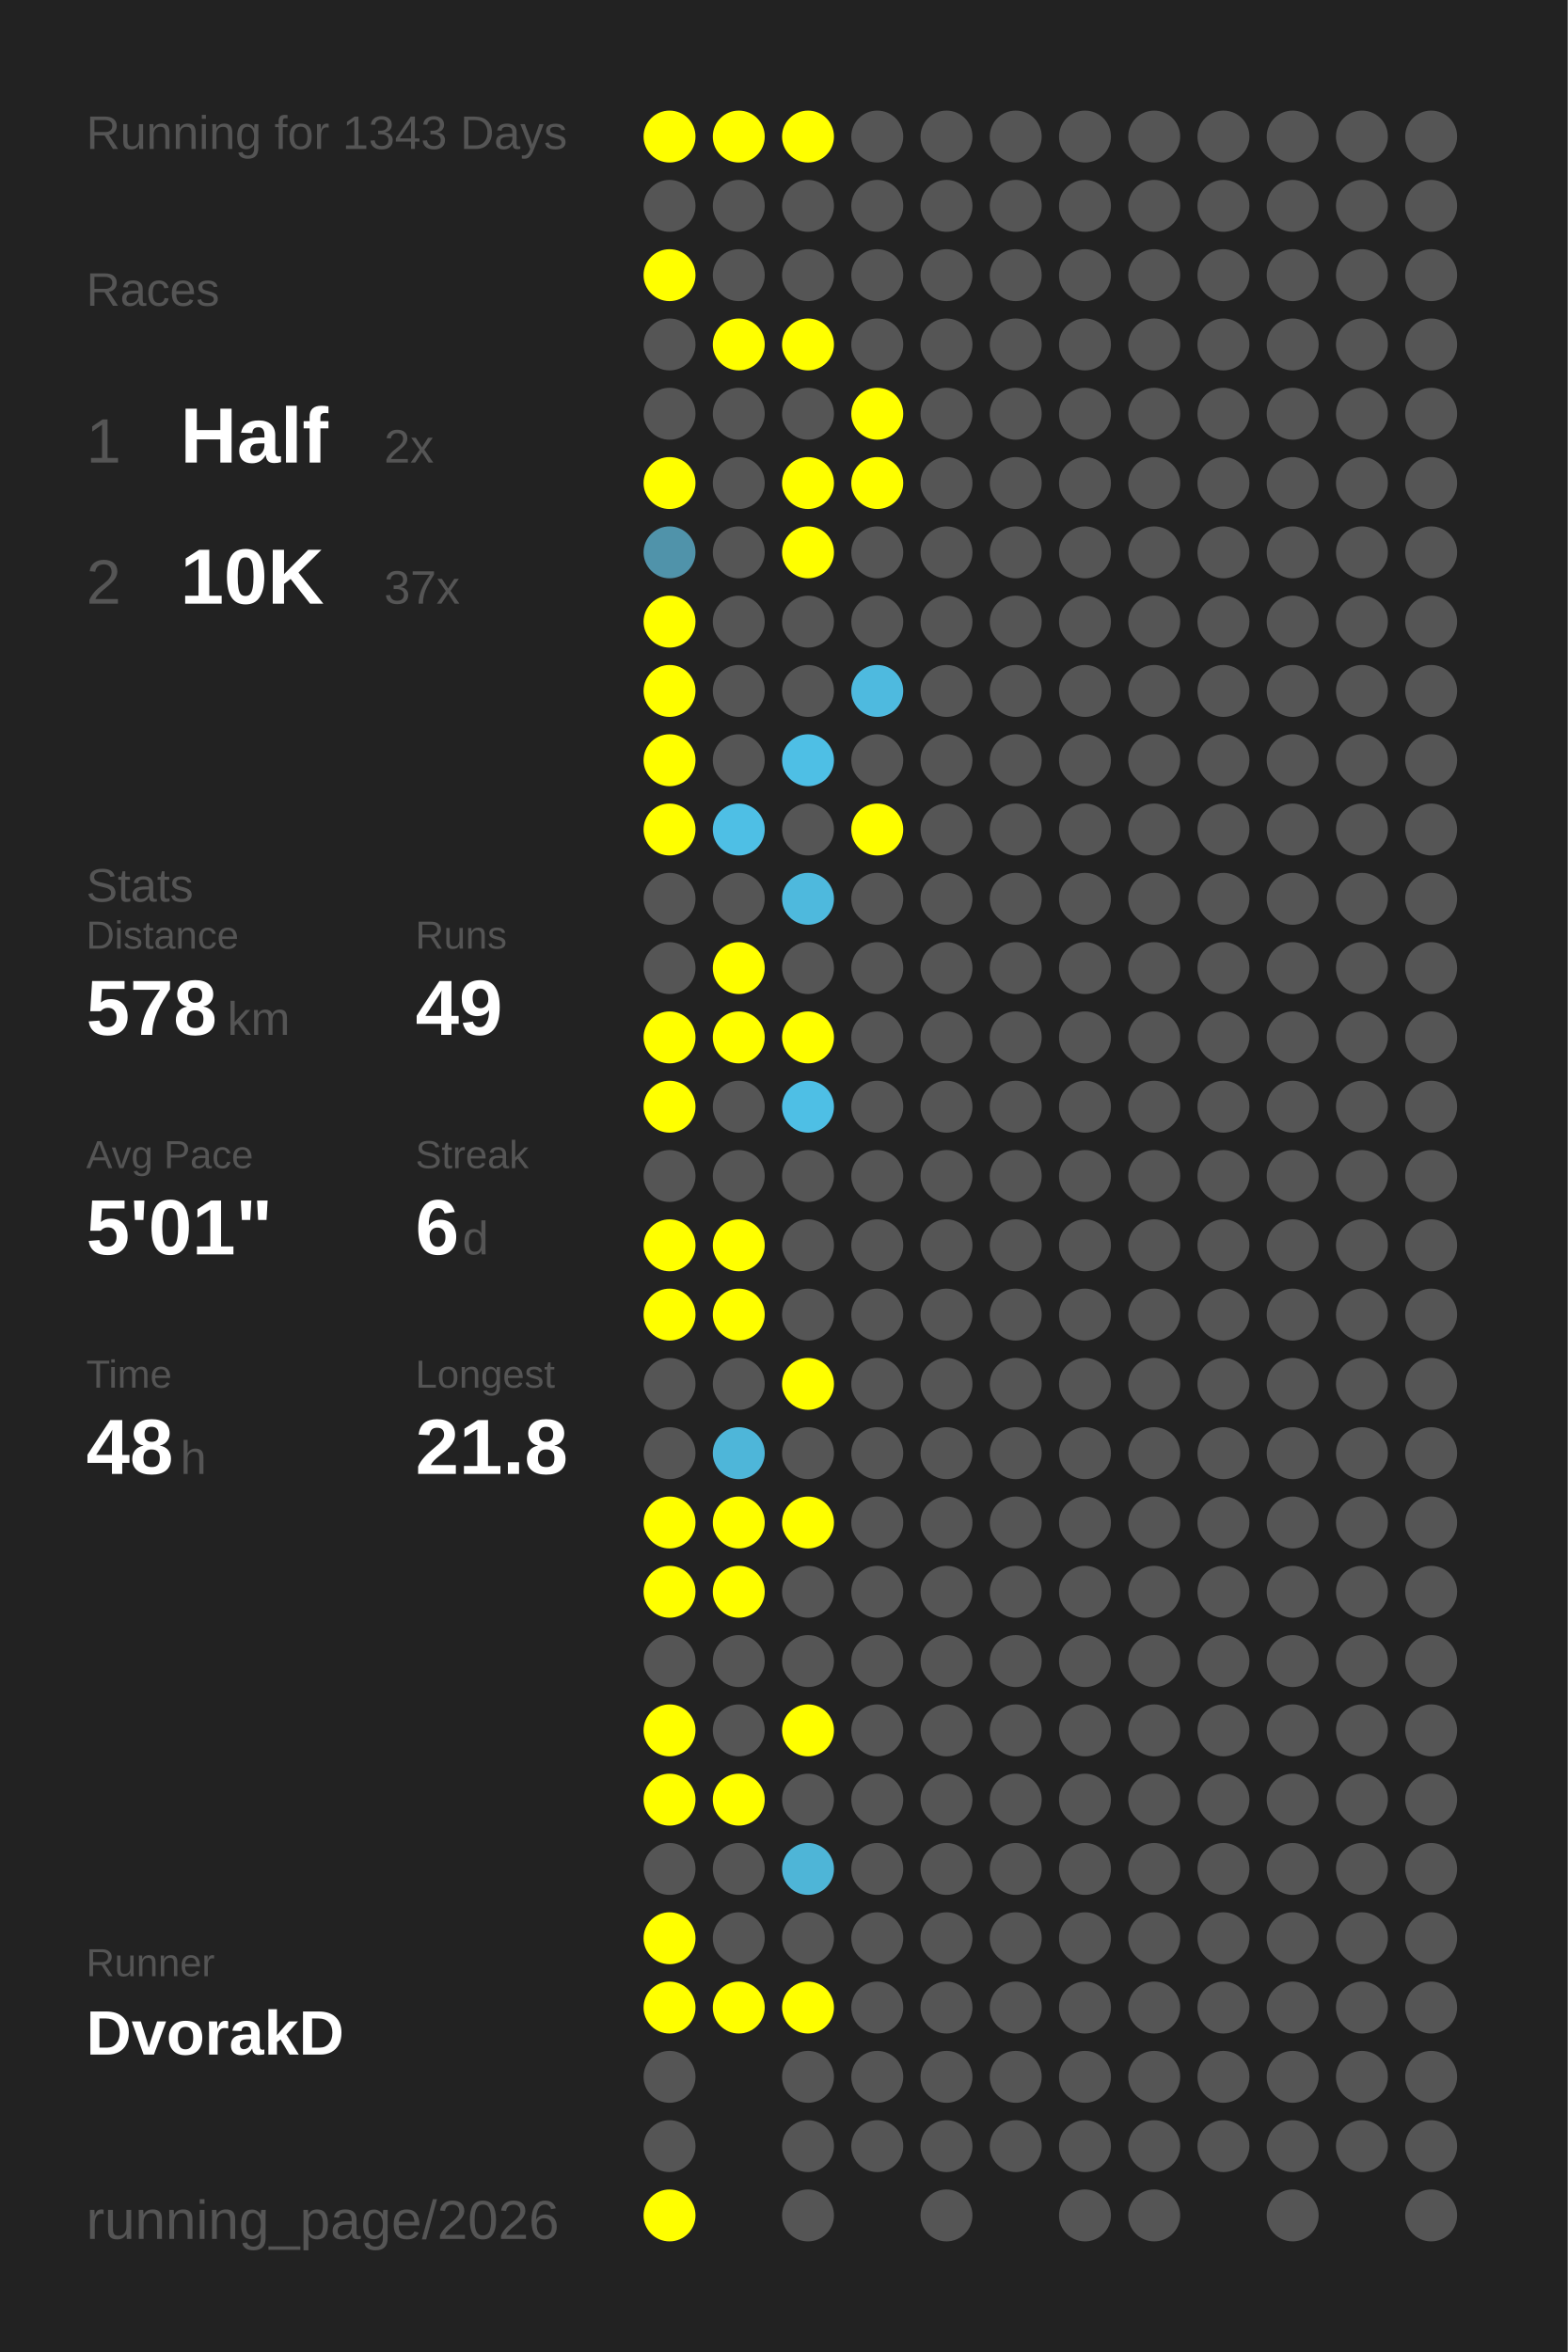
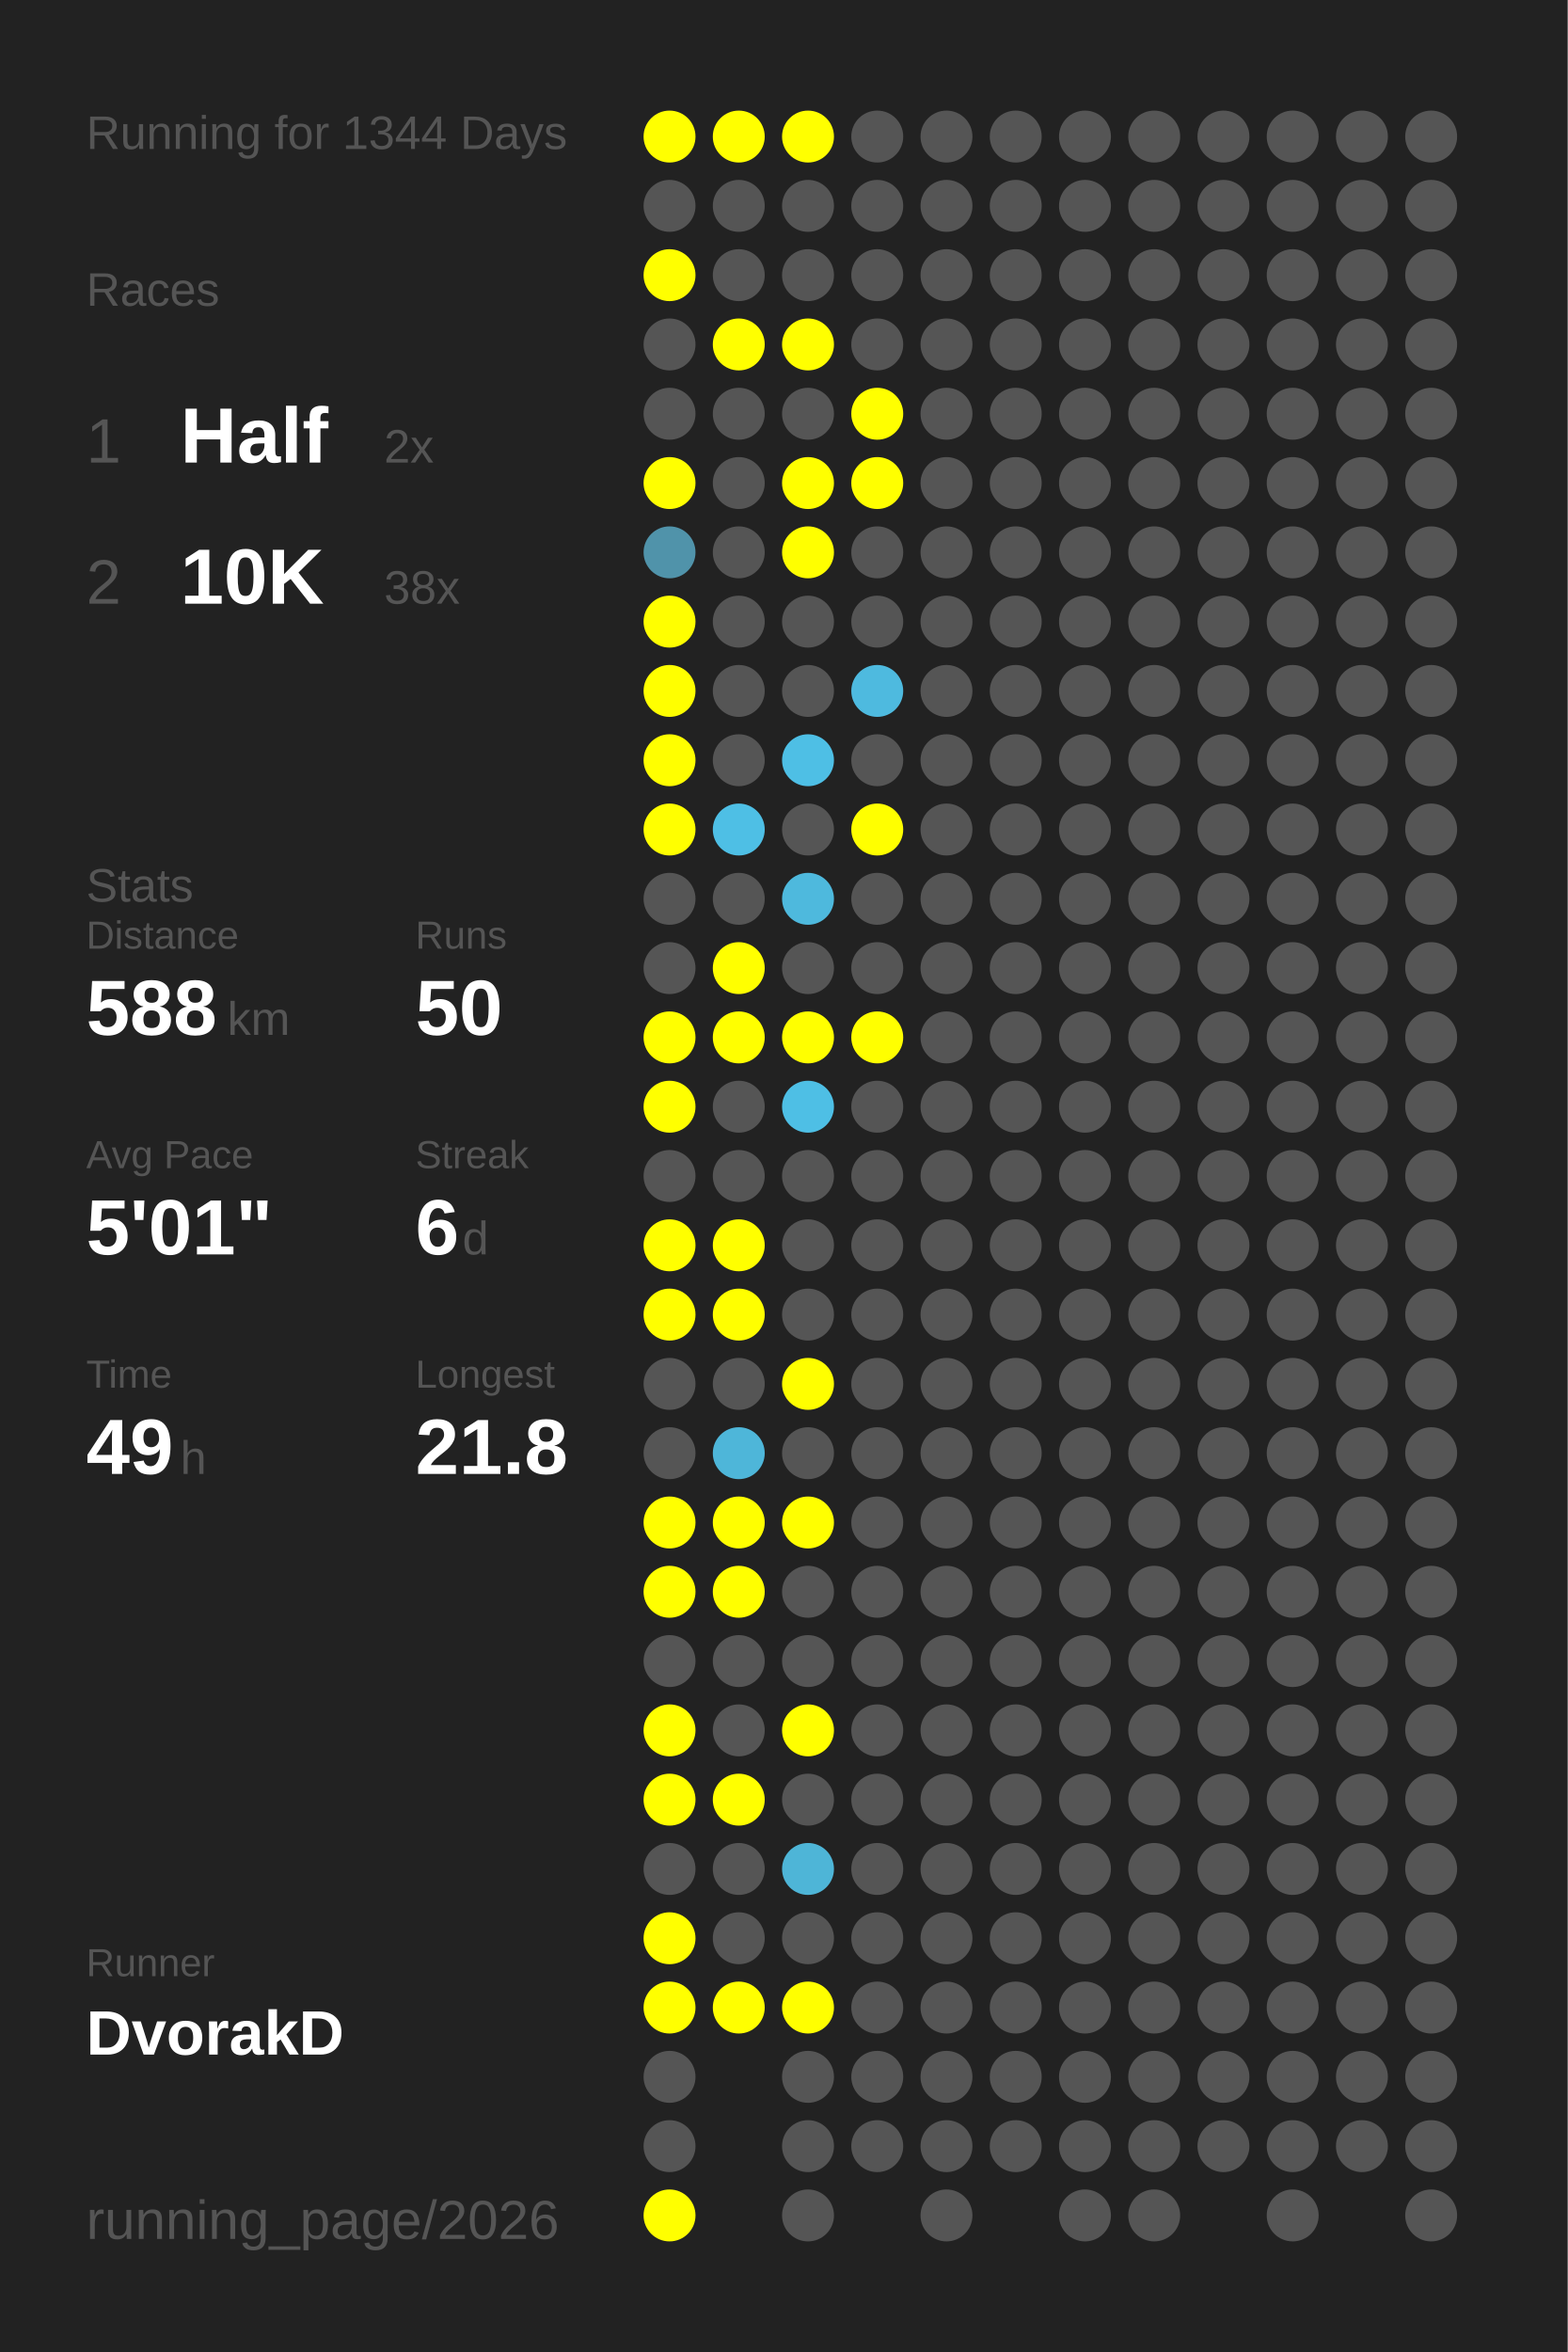
<svg xmlns="http://www.w3.org/2000/svg" baseProfile="full" height="300mm" version="1.1" viewBox="0,0,200,300" width="200mm">
  <defs />
  <rect fill="#222222" height="300" width="200" x="0" y="0" />
-   <text fill="#555555" style="font-size:6px; font-family:Arial;" x="11" y="19">Running for 1343 Days</text>
+   <text fill="#555555" style="font-size:6px; font-family:Arial;" x="11" y="19">Running for 1344 Days</text>
  <text fill="#555555" style="font-size:6px; font-family:Arial;" x="11" y="39">Races</text>
  <text fill="#555555" style="font-size:8px; font-family:Arial;" x="11" y="59">1</text>
  <text fill="#FFFFFF" style="font-size:10px; font-family:Arial; font-weight:bold;" x="23" y="59">Half</text>
  <text fill="#555555" style="font-size:6px; font-family:Arial;" x="49" y="59">2x</text>
  <text fill="#555555" style="font-size:8px; font-family:Arial;" x="11" y="77">2</text>
  <text fill="#FFFFFF" style="font-size:10px; font-family:Arial; font-weight:bold;" x="23" y="77">10K</text>
-   <text fill="#555555" style="font-size:6px; font-family:Arial;" x="49" y="77">37x</text>
+   <text fill="#555555" style="font-size:6px; font-family:Arial;" x="49" y="77">38x</text>
  <text fill="#555555" style="font-size:6px; font-family:Arial;" x="11" y="115">Stats</text>
  <text fill="#555555" style="font-size:5px; font-family:Arial;" x="11" y="121">Distance</text>
-   <text fill="#FFFFFF" style="font-size:10px; font-family:Arial; font-weight:bold;" x="11" y="132">578</text>
+   <text fill="#FFFFFF" style="font-size:10px; font-family:Arial; font-weight:bold;" x="11" y="132">588</text>
  <text fill="#555555" style="font-size:6px; font-family:Arial;" x="29" y="132">km</text>
  <text fill="#555555" style="font-size:5px; font-family:Arial;" x="53" y="121">Runs</text>
-   <text fill="#FFFFFF" style="font-size:10px; font-family:Arial; font-weight:bold;" x="53" y="132">49</text>
+   <text fill="#FFFFFF" style="font-size:10px; font-family:Arial; font-weight:bold;" x="53" y="132">50</text>
  <text fill="#555555" style="font-size:5px; font-family:Arial;" x="11" y="149">Avg Pace</text>
  <text fill="#FFFFFF" style="font-size:10px; font-family:Arial; font-weight:bold;" x="11" y="160">5'01"</text>
  <text fill="#555555" style="font-size:5px; font-family:Arial;" x="53" y="149">Streak</text>
  <text fill="#FFFFFF" style="font-size:10px; font-family:Arial; font-weight:bold;" x="53" y="160">6</text>
  <text fill="#555555" style="font-size:6px; font-family:Arial;" x="59" y="160">d</text>
  <text fill="#555555" style="font-size:5px; font-family:Arial;" x="11" y="177">Time</text>
-   <text fill="#FFFFFF" style="font-size:10px; font-family:Arial; font-weight:bold;" x="11" y="188">48</text>
+   <text fill="#FFFFFF" style="font-size:10px; font-family:Arial; font-weight:bold;" x="11" y="188">49</text>
  <text fill="#555555" style="font-size:6px; font-family:Arial;" x="23" y="188">h</text>
  <text fill="#555555" style="font-size:5px; font-family:Arial;" x="53" y="177">Longest</text>
  <text fill="#FFFFFF" style="font-size:10px; font-family:Arial; font-weight:bold;" x="53" y="188">21.8</text>
  <text fill="#555555" style="font-size:5px; font-family:Arial;" x="11" y="252.065">Runner</text>
  <text fill="#FFFFFF" style="font-size:8px; font-family:Arial; font-weight:bold;" x="11" y="262.065">DvorakD</text>
  <text fill="#555555" style="font-size:7px; font-family:Arial;" x="11" y="285.581">running_page/2026</text>
  <circle cx="85.417" cy="17.419" fill="#FFFF00" r="3.312" />
  <circle cx="85.417" cy="26.258" fill="#555555" r="3.312" />
  <circle cx="85.417" cy="35.097" fill="#FFFF00" r="3.312" />
  <circle cx="85.417" cy="43.935" fill="#555555" r="3.312" />
  <circle cx="85.417" cy="52.774" fill="#555555" r="3.312" />
  <circle cx="85.417" cy="61.613" fill="#FFFF00" r="3.312" />
  <circle cx="85.417" cy="70.452" fill="#5093aa" r="3.312" />
  <circle cx="85.417" cy="79.29" fill="#FFFF00" r="3.312" />
  <circle cx="85.417" cy="88.129" fill="#FFFF00" r="3.312" />
  <circle cx="85.417" cy="96.968" fill="#FFFF00" r="3.312" />
  <circle cx="85.417" cy="105.806" fill="#FFFF00" r="3.312" />
  <circle cx="85.417" cy="114.645" fill="#555555" r="3.312" />
  <circle cx="85.417" cy="123.484" fill="#555555" r="3.312" />
  <circle cx="85.417" cy="132.323" fill="#FFFF00" r="3.312" />
  <circle cx="85.417" cy="141.161" fill="#FFFF00" r="3.312" />
  <circle cx="85.417" cy="150" fill="#555555" r="3.312" />
  <circle cx="85.417" cy="158.839" fill="#FFFF00" r="3.312" />
  <circle cx="85.417" cy="167.677" fill="#FFFF00" r="3.312" />
  <circle cx="85.417" cy="176.516" fill="#555555" r="3.312" />
  <circle cx="85.417" cy="185.355" fill="#555555" r="3.312" />
  <circle cx="85.417" cy="194.194" fill="#FFFF00" r="3.312" />
  <circle cx="85.417" cy="203.032" fill="#FFFF00" r="3.312" />
  <circle cx="85.417" cy="211.871" fill="#555555" r="3.312" />
  <circle cx="85.417" cy="220.71" fill="#FFFF00" r="3.312" />
  <circle cx="85.417" cy="229.548" fill="#FFFF00" r="3.312" />
  <circle cx="85.417" cy="238.387" fill="#555555" r="3.312" />
  <circle cx="85.417" cy="247.226" fill="#FFFF00" r="3.312" />
  <circle cx="85.417" cy="256.065" fill="#FFFF00" r="3.312" />
  <circle cx="85.417" cy="264.903" fill="#555555" r="3.312" />
  <circle cx="85.417" cy="273.742" fill="#555555" r="3.312" />
  <circle cx="85.417" cy="282.581" fill="#FFFF00" r="3.312" />
  <circle cx="94.25" cy="17.419" fill="#FFFF00" r="3.312" />
  <circle cx="94.25" cy="26.258" fill="#555555" r="3.312" />
  <circle cx="94.25" cy="35.097" fill="#555555" r="3.312" />
  <circle cx="94.25" cy="43.935" fill="#FFFF00" r="3.312" />
  <circle cx="94.25" cy="52.774" fill="#555555" r="3.312" />
  <circle cx="94.25" cy="61.613" fill="#555555" r="3.312" />
  <circle cx="94.25" cy="70.452" fill="#555555" r="3.312" />
  <circle cx="94.25" cy="79.29" fill="#555555" r="3.312" />
  <circle cx="94.25" cy="88.129" fill="#555555" r="3.312" />
  <circle cx="94.25" cy="96.968" fill="#555555" r="3.312" />
  <circle cx="94.25" cy="105.806" fill="#4ebfe5" r="3.312" />
  <circle cx="94.25" cy="114.645" fill="#555555" r="3.312" />
  <circle cx="94.25" cy="123.484" fill="#FFFF00" r="3.312" />
  <circle cx="94.25" cy="132.323" fill="#FFFF00" r="3.312" />
  <circle cx="94.25" cy="141.161" fill="#555555" r="3.312" />
  <circle cx="94.25" cy="150" fill="#555555" r="3.312" />
  <circle cx="94.25" cy="158.839" fill="#FFFF00" r="3.312" />
  <circle cx="94.25" cy="167.677" fill="#FFFF00" r="3.312" />
  <circle cx="94.25" cy="176.516" fill="#555555" r="3.312" />
  <circle cx="94.25" cy="185.355" fill="#4eb6d9" r="3.312" />
  <circle cx="94.25" cy="194.194" fill="#FFFF00" r="3.312" />
  <circle cx="94.25" cy="203.032" fill="#FFFF00" r="3.312" />
  <circle cx="94.25" cy="211.871" fill="#555555" r="3.312" />
  <circle cx="94.25" cy="220.71" fill="#555555" r="3.312" />
  <circle cx="94.25" cy="229.548" fill="#FFFF00" r="3.312" />
  <circle cx="94.25" cy="238.387" fill="#555555" r="3.312" />
  <circle cx="94.25" cy="247.226" fill="#555555" r="3.312" />
  <circle cx="94.25" cy="256.065" fill="#FFFF00" r="3.312" />
  <circle cx="103.083" cy="17.419" fill="#FFFF00" r="3.312" />
  <circle cx="103.083" cy="26.258" fill="#555555" r="3.312" />
  <circle cx="103.083" cy="35.097" fill="#555555" r="3.312" />
  <circle cx="103.083" cy="43.935" fill="#FFFF00" r="3.312" />
  <circle cx="103.083" cy="52.774" fill="#555555" r="3.312" />
  <circle cx="103.083" cy="61.613" fill="#FFFF00" r="3.312" />
  <circle cx="103.083" cy="70.452" fill="#FFFF00" r="3.312" />
  <circle cx="103.083" cy="79.29" fill="#555555" r="3.312" />
  <circle cx="103.083" cy="88.129" fill="#555555" r="3.312" />
  <circle cx="103.083" cy="96.968" fill="#4ebfe5" r="3.312" />
  <circle cx="103.083" cy="105.806" fill="#555555" r="3.312" />
  <circle cx="103.083" cy="114.645" fill="#4eb9dd" r="3.312" />
  <circle cx="103.083" cy="123.484" fill="#555555" r="3.312" />
  <circle cx="103.083" cy="132.323" fill="#FFFF00" r="3.312" />
  <circle cx="103.083" cy="141.161" fill="#4ebfe5" r="3.312" />
  <circle cx="103.083" cy="150" fill="#555555" r="3.312" />
  <circle cx="103.083" cy="158.839" fill="#555555" r="3.312" />
  <circle cx="103.083" cy="167.677" fill="#555555" r="3.312" />
  <circle cx="103.083" cy="176.516" fill="#FFFF00" r="3.312" />
  <circle cx="103.083" cy="185.355" fill="#555555" r="3.312" />
  <circle cx="103.083" cy="194.194" fill="#FFFF00" r="3.312" />
  <circle cx="103.083" cy="203.032" fill="#555555" r="3.312" />
  <circle cx="103.083" cy="211.871" fill="#555555" r="3.312" />
  <circle cx="103.083" cy="220.71" fill="#FFFF00" r="3.312" />
  <circle cx="103.083" cy="229.548" fill="#555555" r="3.312" />
  <circle cx="103.083" cy="238.387" fill="#4eb5d7" r="3.312" />
  <circle cx="103.083" cy="247.226" fill="#555555" r="3.312" />
  <circle cx="103.083" cy="256.065" fill="#FFFF00" r="3.312" />
  <circle cx="103.083" cy="264.903" fill="#555555" r="3.312" />
  <circle cx="103.083" cy="273.742" fill="#555555" r="3.312" />
  <circle cx="103.083" cy="282.581" fill="#555555" r="3.312" />
  <circle cx="111.917" cy="17.419" fill="#555555" r="3.312" />
  <circle cx="111.917" cy="26.258" fill="#555555" r="3.312" />
  <circle cx="111.917" cy="35.097" fill="#555555" r="3.312" />
  <circle cx="111.917" cy="43.935" fill="#555555" r="3.312" />
  <circle cx="111.917" cy="52.774" fill="#FFFF00" r="3.312" />
  <circle cx="111.917" cy="61.613" fill="#FFFF00" r="3.312" />
  <circle cx="111.917" cy="70.452" fill="#555555" r="3.312" />
  <circle cx="111.917" cy="79.29" fill="#555555" r="3.312" />
  <circle cx="111.917" cy="88.129" fill="#4ebadf" r="3.312" />
  <circle cx="111.917" cy="96.968" fill="#555555" r="3.312" />
  <circle cx="111.917" cy="105.806" fill="#FFFF00" r="3.312" />
  <circle cx="111.917" cy="114.645" fill="#555555" r="3.312" />
  <circle cx="111.917" cy="123.484" fill="#555555" r="3.312" />
-   <circle cx="111.917" cy="132.323" fill="#555555" r="3.312" />
+   <circle cx="111.917" cy="132.323" fill="#FFFF00" r="3.312" />
  <circle cx="111.917" cy="141.161" fill="#555555" r="3.312" />
  <circle cx="111.917" cy="150" fill="#555555" r="3.312" />
  <circle cx="111.917" cy="158.839" fill="#555555" r="3.312" />
  <circle cx="111.917" cy="167.677" fill="#555555" r="3.312" />
  <circle cx="111.917" cy="176.516" fill="#555555" r="3.312" />
  <circle cx="111.917" cy="185.355" fill="#555555" r="3.312" />
  <circle cx="111.917" cy="194.194" fill="#555555" r="3.312" />
  <circle cx="111.917" cy="203.032" fill="#555555" r="3.312" />
  <circle cx="111.917" cy="211.871" fill="#555555" r="3.312" />
  <circle cx="111.917" cy="220.71" fill="#555555" r="3.312" />
  <circle cx="111.917" cy="229.548" fill="#555555" r="3.312" />
  <circle cx="111.917" cy="238.387" fill="#555555" r="3.312" />
  <circle cx="111.917" cy="247.226" fill="#555555" r="3.312" />
  <circle cx="111.917" cy="256.065" fill="#555555" r="3.312" />
  <circle cx="111.917" cy="264.903" fill="#555555" r="3.312" />
  <circle cx="111.917" cy="273.742" fill="#555555" r="3.312" />
  <circle cx="120.75" cy="17.419" fill="#555555" r="3.312" />
  <circle cx="120.75" cy="26.258" fill="#555555" r="3.312" />
  <circle cx="120.75" cy="35.097" fill="#555555" r="3.312" />
  <circle cx="120.75" cy="43.935" fill="#555555" r="3.312" />
  <circle cx="120.75" cy="52.774" fill="#555555" r="3.312" />
  <circle cx="120.75" cy="61.613" fill="#555555" r="3.312" />
  <circle cx="120.75" cy="70.452" fill="#555555" r="3.312" />
  <circle cx="120.75" cy="79.29" fill="#555555" r="3.312" />
  <circle cx="120.75" cy="88.129" fill="#555555" r="3.312" />
  <circle cx="120.75" cy="96.968" fill="#555555" r="3.312" />
  <circle cx="120.75" cy="105.806" fill="#555555" r="3.312" />
  <circle cx="120.75" cy="114.645" fill="#555555" r="3.312" />
  <circle cx="120.75" cy="123.484" fill="#555555" r="3.312" />
  <circle cx="120.75" cy="132.323" fill="#555555" r="3.312" />
  <circle cx="120.75" cy="141.161" fill="#555555" r="3.312" />
  <circle cx="120.75" cy="150" fill="#555555" r="3.312" />
  <circle cx="120.75" cy="158.839" fill="#555555" r="3.312" />
  <circle cx="120.75" cy="167.677" fill="#555555" r="3.312" />
  <circle cx="120.75" cy="176.516" fill="#555555" r="3.312" />
  <circle cx="120.75" cy="185.355" fill="#555555" r="3.312" />
  <circle cx="120.75" cy="194.194" fill="#555555" r="3.312" />
  <circle cx="120.75" cy="203.032" fill="#555555" r="3.312" />
  <circle cx="120.75" cy="211.871" fill="#555555" r="3.312" />
  <circle cx="120.75" cy="220.71" fill="#555555" r="3.312" />
  <circle cx="120.75" cy="229.548" fill="#555555" r="3.312" />
  <circle cx="120.75" cy="238.387" fill="#555555" r="3.312" />
  <circle cx="120.75" cy="247.226" fill="#555555" r="3.312" />
  <circle cx="120.75" cy="256.065" fill="#555555" r="3.312" />
  <circle cx="120.75" cy="264.903" fill="#555555" r="3.312" />
  <circle cx="120.75" cy="273.742" fill="#555555" r="3.312" />
  <circle cx="120.75" cy="282.581" fill="#555555" r="3.312" />
  <circle cx="129.583" cy="17.419" fill="#555555" r="3.312" />
  <circle cx="129.583" cy="26.258" fill="#555555" r="3.312" />
  <circle cx="129.583" cy="35.097" fill="#555555" r="3.312" />
  <circle cx="129.583" cy="43.935" fill="#555555" r="3.312" />
  <circle cx="129.583" cy="52.774" fill="#555555" r="3.312" />
  <circle cx="129.583" cy="61.613" fill="#555555" r="3.312" />
  <circle cx="129.583" cy="70.452" fill="#555555" r="3.312" />
  <circle cx="129.583" cy="79.29" fill="#555555" r="3.312" />
  <circle cx="129.583" cy="88.129" fill="#555555" r="3.312" />
  <circle cx="129.583" cy="96.968" fill="#555555" r="3.312" />
  <circle cx="129.583" cy="105.806" fill="#555555" r="3.312" />
  <circle cx="129.583" cy="114.645" fill="#555555" r="3.312" />
  <circle cx="129.583" cy="123.484" fill="#555555" r="3.312" />
  <circle cx="129.583" cy="132.323" fill="#555555" r="3.312" />
  <circle cx="129.583" cy="141.161" fill="#555555" r="3.312" />
  <circle cx="129.583" cy="150" fill="#555555" r="3.312" />
  <circle cx="129.583" cy="158.839" fill="#555555" r="3.312" />
  <circle cx="129.583" cy="167.677" fill="#555555" r="3.312" />
  <circle cx="129.583" cy="176.516" fill="#555555" r="3.312" />
  <circle cx="129.583" cy="185.355" fill="#555555" r="3.312" />
  <circle cx="129.583" cy="194.194" fill="#555555" r="3.312" />
  <circle cx="129.583" cy="203.032" fill="#555555" r="3.312" />
  <circle cx="129.583" cy="211.871" fill="#555555" r="3.312" />
  <circle cx="129.583" cy="220.71" fill="#555555" r="3.312" />
  <circle cx="129.583" cy="229.548" fill="#555555" r="3.312" />
  <circle cx="129.583" cy="238.387" fill="#555555" r="3.312" />
  <circle cx="129.583" cy="247.226" fill="#555555" r="3.312" />
  <circle cx="129.583" cy="256.065" fill="#555555" r="3.312" />
  <circle cx="129.583" cy="264.903" fill="#555555" r="3.312" />
  <circle cx="129.583" cy="273.742" fill="#555555" r="3.312" />
  <circle cx="138.417" cy="17.419" fill="#555555" r="3.312" />
  <circle cx="138.417" cy="26.258" fill="#555555" r="3.312" />
  <circle cx="138.417" cy="35.097" fill="#555555" r="3.312" />
  <circle cx="138.417" cy="43.935" fill="#555555" r="3.312" />
  <circle cx="138.417" cy="52.774" fill="#555555" r="3.312" />
  <circle cx="138.417" cy="61.613" fill="#555555" r="3.312" />
  <circle cx="138.417" cy="70.452" fill="#555555" r="3.312" />
  <circle cx="138.417" cy="79.29" fill="#555555" r="3.312" />
  <circle cx="138.417" cy="88.129" fill="#555555" r="3.312" />
  <circle cx="138.417" cy="96.968" fill="#555555" r="3.312" />
  <circle cx="138.417" cy="105.806" fill="#555555" r="3.312" />
  <circle cx="138.417" cy="114.645" fill="#555555" r="3.312" />
  <circle cx="138.417" cy="123.484" fill="#555555" r="3.312" />
  <circle cx="138.417" cy="132.323" fill="#555555" r="3.312" />
  <circle cx="138.417" cy="141.161" fill="#555555" r="3.312" />
  <circle cx="138.417" cy="150" fill="#555555" r="3.312" />
  <circle cx="138.417" cy="158.839" fill="#555555" r="3.312" />
  <circle cx="138.417" cy="167.677" fill="#555555" r="3.312" />
  <circle cx="138.417" cy="176.516" fill="#555555" r="3.312" />
  <circle cx="138.417" cy="185.355" fill="#555555" r="3.312" />
  <circle cx="138.417" cy="194.194" fill="#555555" r="3.312" />
  <circle cx="138.417" cy="203.032" fill="#555555" r="3.312" />
  <circle cx="138.417" cy="211.871" fill="#555555" r="3.312" />
  <circle cx="138.417" cy="220.71" fill="#555555" r="3.312" />
  <circle cx="138.417" cy="229.548" fill="#555555" r="3.312" />
  <circle cx="138.417" cy="238.387" fill="#555555" r="3.312" />
  <circle cx="138.417" cy="247.226" fill="#555555" r="3.312" />
  <circle cx="138.417" cy="256.065" fill="#555555" r="3.312" />
  <circle cx="138.417" cy="264.903" fill="#555555" r="3.312" />
  <circle cx="138.417" cy="273.742" fill="#555555" r="3.312" />
  <circle cx="138.417" cy="282.581" fill="#555555" r="3.312" />
  <circle cx="147.25" cy="17.419" fill="#555555" r="3.312" />
  <circle cx="147.25" cy="26.258" fill="#555555" r="3.312" />
  <circle cx="147.25" cy="35.097" fill="#555555" r="3.312" />
  <circle cx="147.25" cy="43.935" fill="#555555" r="3.312" />
  <circle cx="147.25" cy="52.774" fill="#555555" r="3.312" />
  <circle cx="147.25" cy="61.613" fill="#555555" r="3.312" />
  <circle cx="147.25" cy="70.452" fill="#555555" r="3.312" />
  <circle cx="147.25" cy="79.29" fill="#555555" r="3.312" />
  <circle cx="147.25" cy="88.129" fill="#555555" r="3.312" />
  <circle cx="147.25" cy="96.968" fill="#555555" r="3.312" />
  <circle cx="147.25" cy="105.806" fill="#555555" r="3.312" />
  <circle cx="147.25" cy="114.645" fill="#555555" r="3.312" />
  <circle cx="147.25" cy="123.484" fill="#555555" r="3.312" />
  <circle cx="147.25" cy="132.323" fill="#555555" r="3.312" />
  <circle cx="147.25" cy="141.161" fill="#555555" r="3.312" />
  <circle cx="147.25" cy="150" fill="#555555" r="3.312" />
  <circle cx="147.25" cy="158.839" fill="#555555" r="3.312" />
  <circle cx="147.25" cy="167.677" fill="#555555" r="3.312" />
  <circle cx="147.25" cy="176.516" fill="#555555" r="3.312" />
  <circle cx="147.25" cy="185.355" fill="#555555" r="3.312" />
  <circle cx="147.25" cy="194.194" fill="#555555" r="3.312" />
  <circle cx="147.25" cy="203.032" fill="#555555" r="3.312" />
  <circle cx="147.25" cy="211.871" fill="#555555" r="3.312" />
  <circle cx="147.25" cy="220.71" fill="#555555" r="3.312" />
  <circle cx="147.25" cy="229.548" fill="#555555" r="3.312" />
  <circle cx="147.25" cy="238.387" fill="#555555" r="3.312" />
  <circle cx="147.25" cy="247.226" fill="#555555" r="3.312" />
  <circle cx="147.25" cy="256.065" fill="#555555" r="3.312" />
  <circle cx="147.25" cy="264.903" fill="#555555" r="3.312" />
  <circle cx="147.25" cy="273.742" fill="#555555" r="3.312" />
  <circle cx="147.25" cy="282.581" fill="#555555" r="3.312" />
  <circle cx="156.083" cy="17.419" fill="#555555" r="3.312" />
  <circle cx="156.083" cy="26.258" fill="#555555" r="3.312" />
  <circle cx="156.083" cy="35.097" fill="#555555" r="3.312" />
  <circle cx="156.083" cy="43.935" fill="#555555" r="3.312" />
  <circle cx="156.083" cy="52.774" fill="#555555" r="3.312" />
  <circle cx="156.083" cy="61.613" fill="#555555" r="3.312" />
  <circle cx="156.083" cy="70.452" fill="#555555" r="3.312" />
  <circle cx="156.083" cy="79.29" fill="#555555" r="3.312" />
  <circle cx="156.083" cy="88.129" fill="#555555" r="3.312" />
  <circle cx="156.083" cy="96.968" fill="#555555" r="3.312" />
  <circle cx="156.083" cy="105.806" fill="#555555" r="3.312" />
  <circle cx="156.083" cy="114.645" fill="#555555" r="3.312" />
  <circle cx="156.083" cy="123.484" fill="#555555" r="3.312" />
  <circle cx="156.083" cy="132.323" fill="#555555" r="3.312" />
  <circle cx="156.083" cy="141.161" fill="#555555" r="3.312" />
  <circle cx="156.083" cy="150" fill="#555555" r="3.312" />
  <circle cx="156.083" cy="158.839" fill="#555555" r="3.312" />
  <circle cx="156.083" cy="167.677" fill="#555555" r="3.312" />
  <circle cx="156.083" cy="176.516" fill="#555555" r="3.312" />
  <circle cx="156.083" cy="185.355" fill="#555555" r="3.312" />
  <circle cx="156.083" cy="194.194" fill="#555555" r="3.312" />
  <circle cx="156.083" cy="203.032" fill="#555555" r="3.312" />
  <circle cx="156.083" cy="211.871" fill="#555555" r="3.312" />
  <circle cx="156.083" cy="220.71" fill="#555555" r="3.312" />
  <circle cx="156.083" cy="229.548" fill="#555555" r="3.312" />
  <circle cx="156.083" cy="238.387" fill="#555555" r="3.312" />
  <circle cx="156.083" cy="247.226" fill="#555555" r="3.312" />
  <circle cx="156.083" cy="256.065" fill="#555555" r="3.312" />
  <circle cx="156.083" cy="264.903" fill="#555555" r="3.312" />
  <circle cx="156.083" cy="273.742" fill="#555555" r="3.312" />
  <circle cx="164.917" cy="17.419" fill="#555555" r="3.312" />
  <circle cx="164.917" cy="26.258" fill="#555555" r="3.312" />
  <circle cx="164.917" cy="35.097" fill="#555555" r="3.312" />
  <circle cx="164.917" cy="43.935" fill="#555555" r="3.312" />
  <circle cx="164.917" cy="52.774" fill="#555555" r="3.312" />
  <circle cx="164.917" cy="61.613" fill="#555555" r="3.312" />
  <circle cx="164.917" cy="70.452" fill="#555555" r="3.312" />
  <circle cx="164.917" cy="79.29" fill="#555555" r="3.312" />
  <circle cx="164.917" cy="88.129" fill="#555555" r="3.312" />
  <circle cx="164.917" cy="96.968" fill="#555555" r="3.312" />
  <circle cx="164.917" cy="105.806" fill="#555555" r="3.312" />
  <circle cx="164.917" cy="114.645" fill="#555555" r="3.312" />
  <circle cx="164.917" cy="123.484" fill="#555555" r="3.312" />
  <circle cx="164.917" cy="132.323" fill="#555555" r="3.312" />
  <circle cx="164.917" cy="141.161" fill="#555555" r="3.312" />
  <circle cx="164.917" cy="150" fill="#555555" r="3.312" />
  <circle cx="164.917" cy="158.839" fill="#555555" r="3.312" />
  <circle cx="164.917" cy="167.677" fill="#555555" r="3.312" />
  <circle cx="164.917" cy="176.516" fill="#555555" r="3.312" />
  <circle cx="164.917" cy="185.355" fill="#555555" r="3.312" />
  <circle cx="164.917" cy="194.194" fill="#555555" r="3.312" />
  <circle cx="164.917" cy="203.032" fill="#555555" r="3.312" />
  <circle cx="164.917" cy="211.871" fill="#555555" r="3.312" />
  <circle cx="164.917" cy="220.71" fill="#555555" r="3.312" />
  <circle cx="164.917" cy="229.548" fill="#555555" r="3.312" />
  <circle cx="164.917" cy="238.387" fill="#555555" r="3.312" />
  <circle cx="164.917" cy="247.226" fill="#555555" r="3.312" />
  <circle cx="164.917" cy="256.065" fill="#555555" r="3.312" />
  <circle cx="164.917" cy="264.903" fill="#555555" r="3.312" />
  <circle cx="164.917" cy="273.742" fill="#555555" r="3.312" />
  <circle cx="164.917" cy="282.581" fill="#555555" r="3.312" />
  <circle cx="173.75" cy="17.419" fill="#555555" r="3.312" />
  <circle cx="173.75" cy="26.258" fill="#555555" r="3.312" />
  <circle cx="173.75" cy="35.097" fill="#555555" r="3.312" />
  <circle cx="173.75" cy="43.935" fill="#555555" r="3.312" />
  <circle cx="173.75" cy="52.774" fill="#555555" r="3.312" />
  <circle cx="173.75" cy="61.613" fill="#555555" r="3.312" />
  <circle cx="173.75" cy="70.452" fill="#555555" r="3.312" />
  <circle cx="173.75" cy="79.29" fill="#555555" r="3.312" />
  <circle cx="173.75" cy="88.129" fill="#555555" r="3.312" />
  <circle cx="173.75" cy="96.968" fill="#555555" r="3.312" />
  <circle cx="173.75" cy="105.806" fill="#555555" r="3.312" />
  <circle cx="173.75" cy="114.645" fill="#555555" r="3.312" />
  <circle cx="173.75" cy="123.484" fill="#555555" r="3.312" />
  <circle cx="173.75" cy="132.323" fill="#555555" r="3.312" />
  <circle cx="173.75" cy="141.161" fill="#555555" r="3.312" />
  <circle cx="173.75" cy="150" fill="#555555" r="3.312" />
  <circle cx="173.75" cy="158.839" fill="#555555" r="3.312" />
  <circle cx="173.75" cy="167.677" fill="#555555" r="3.312" />
  <circle cx="173.75" cy="176.516" fill="#555555" r="3.312" />
  <circle cx="173.75" cy="185.355" fill="#555555" r="3.312" />
  <circle cx="173.75" cy="194.194" fill="#555555" r="3.312" />
  <circle cx="173.75" cy="203.032" fill="#555555" r="3.312" />
  <circle cx="173.75" cy="211.871" fill="#555555" r="3.312" />
  <circle cx="173.75" cy="220.71" fill="#555555" r="3.312" />
  <circle cx="173.75" cy="229.548" fill="#555555" r="3.312" />
  <circle cx="173.75" cy="238.387" fill="#555555" r="3.312" />
  <circle cx="173.75" cy="247.226" fill="#555555" r="3.312" />
  <circle cx="173.75" cy="256.065" fill="#555555" r="3.312" />
  <circle cx="173.75" cy="264.903" fill="#555555" r="3.312" />
  <circle cx="173.75" cy="273.742" fill="#555555" r="3.312" />
  <circle cx="182.583" cy="17.419" fill="#555555" r="3.312" />
  <circle cx="182.583" cy="26.258" fill="#555555" r="3.312" />
  <circle cx="182.583" cy="35.097" fill="#555555" r="3.312" />
  <circle cx="182.583" cy="43.935" fill="#555555" r="3.312" />
  <circle cx="182.583" cy="52.774" fill="#555555" r="3.312" />
  <circle cx="182.583" cy="61.613" fill="#555555" r="3.312" />
  <circle cx="182.583" cy="70.452" fill="#555555" r="3.312" />
  <circle cx="182.583" cy="79.29" fill="#555555" r="3.312" />
  <circle cx="182.583" cy="88.129" fill="#555555" r="3.312" />
  <circle cx="182.583" cy="96.968" fill="#555555" r="3.312" />
  <circle cx="182.583" cy="105.806" fill="#555555" r="3.312" />
  <circle cx="182.583" cy="114.645" fill="#555555" r="3.312" />
  <circle cx="182.583" cy="123.484" fill="#555555" r="3.312" />
  <circle cx="182.583" cy="132.323" fill="#555555" r="3.312" />
  <circle cx="182.583" cy="141.161" fill="#555555" r="3.312" />
  <circle cx="182.583" cy="150" fill="#555555" r="3.312" />
  <circle cx="182.583" cy="158.839" fill="#555555" r="3.312" />
  <circle cx="182.583" cy="167.677" fill="#555555" r="3.312" />
  <circle cx="182.583" cy="176.516" fill="#555555" r="3.312" />
  <circle cx="182.583" cy="185.355" fill="#555555" r="3.312" />
  <circle cx="182.583" cy="194.194" fill="#555555" r="3.312" />
  <circle cx="182.583" cy="203.032" fill="#555555" r="3.312" />
  <circle cx="182.583" cy="211.871" fill="#555555" r="3.312" />
  <circle cx="182.583" cy="220.71" fill="#555555" r="3.312" />
  <circle cx="182.583" cy="229.548" fill="#555555" r="3.312" />
  <circle cx="182.583" cy="238.387" fill="#555555" r="3.312" />
  <circle cx="182.583" cy="247.226" fill="#555555" r="3.312" />
  <circle cx="182.583" cy="256.065" fill="#555555" r="3.312" />
  <circle cx="182.583" cy="264.903" fill="#555555" r="3.312" />
  <circle cx="182.583" cy="273.742" fill="#555555" r="3.312" />
  <circle cx="182.583" cy="282.581" fill="#555555" r="3.312" />
</svg>
